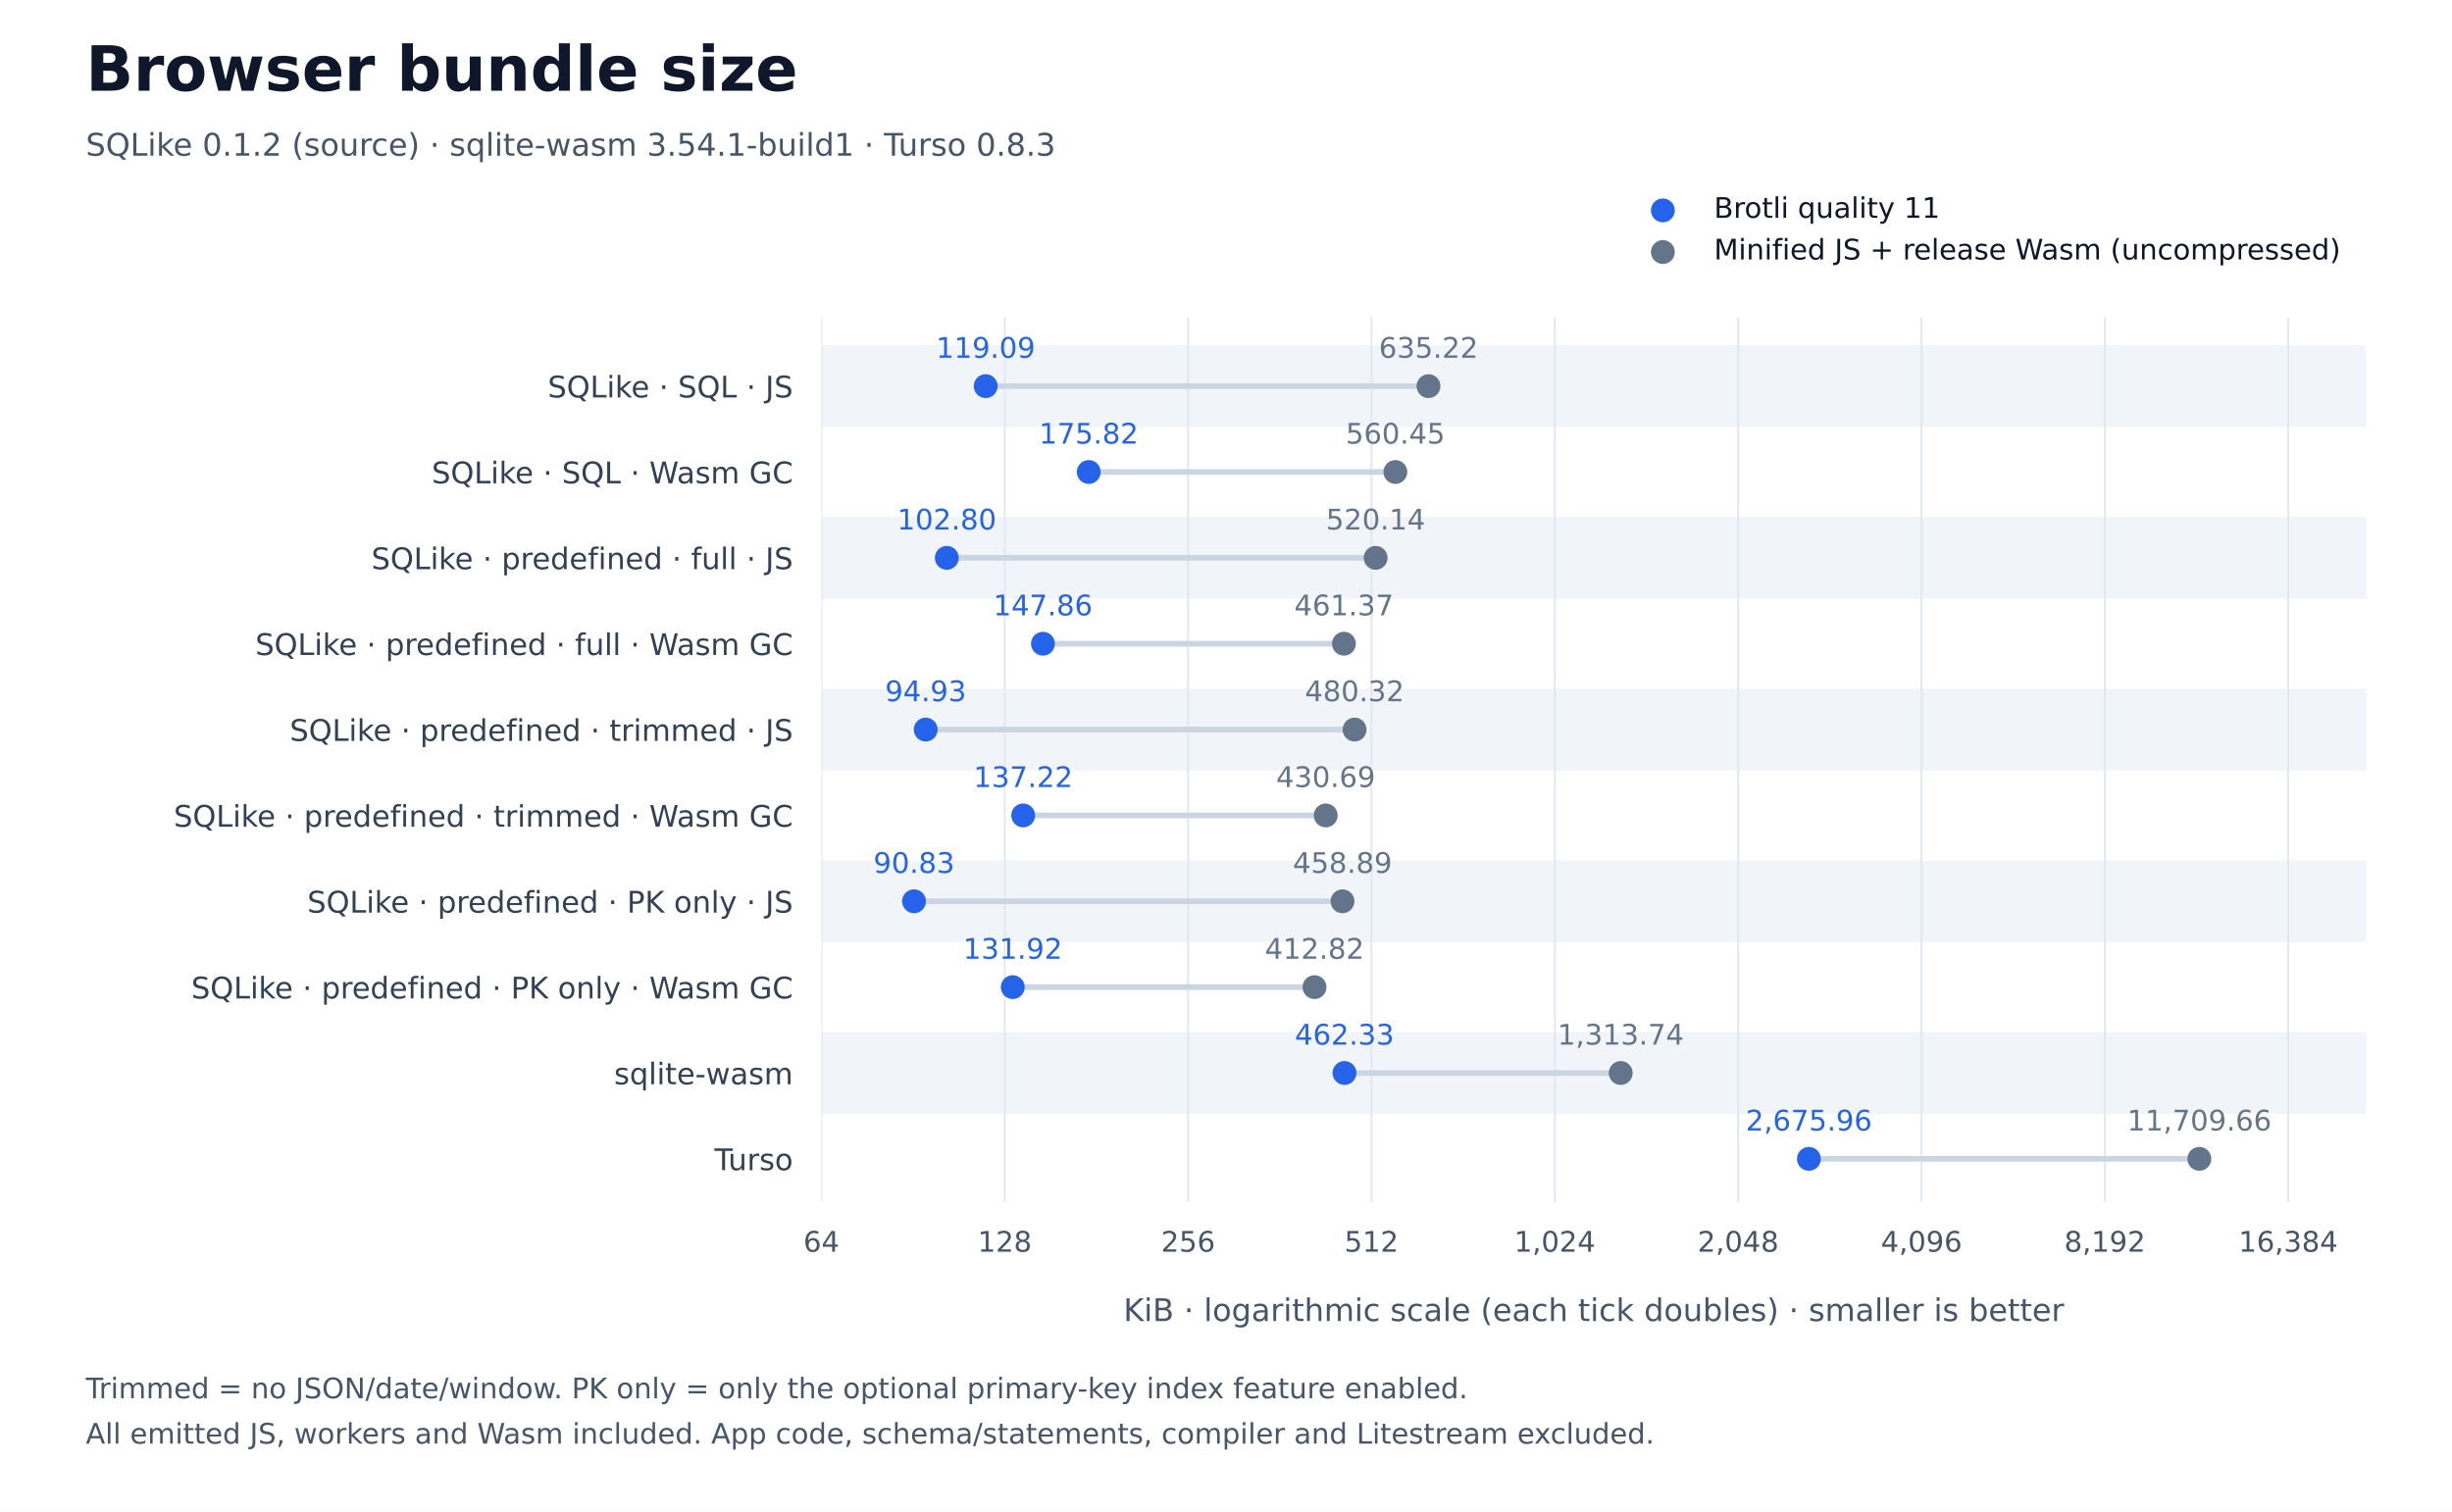
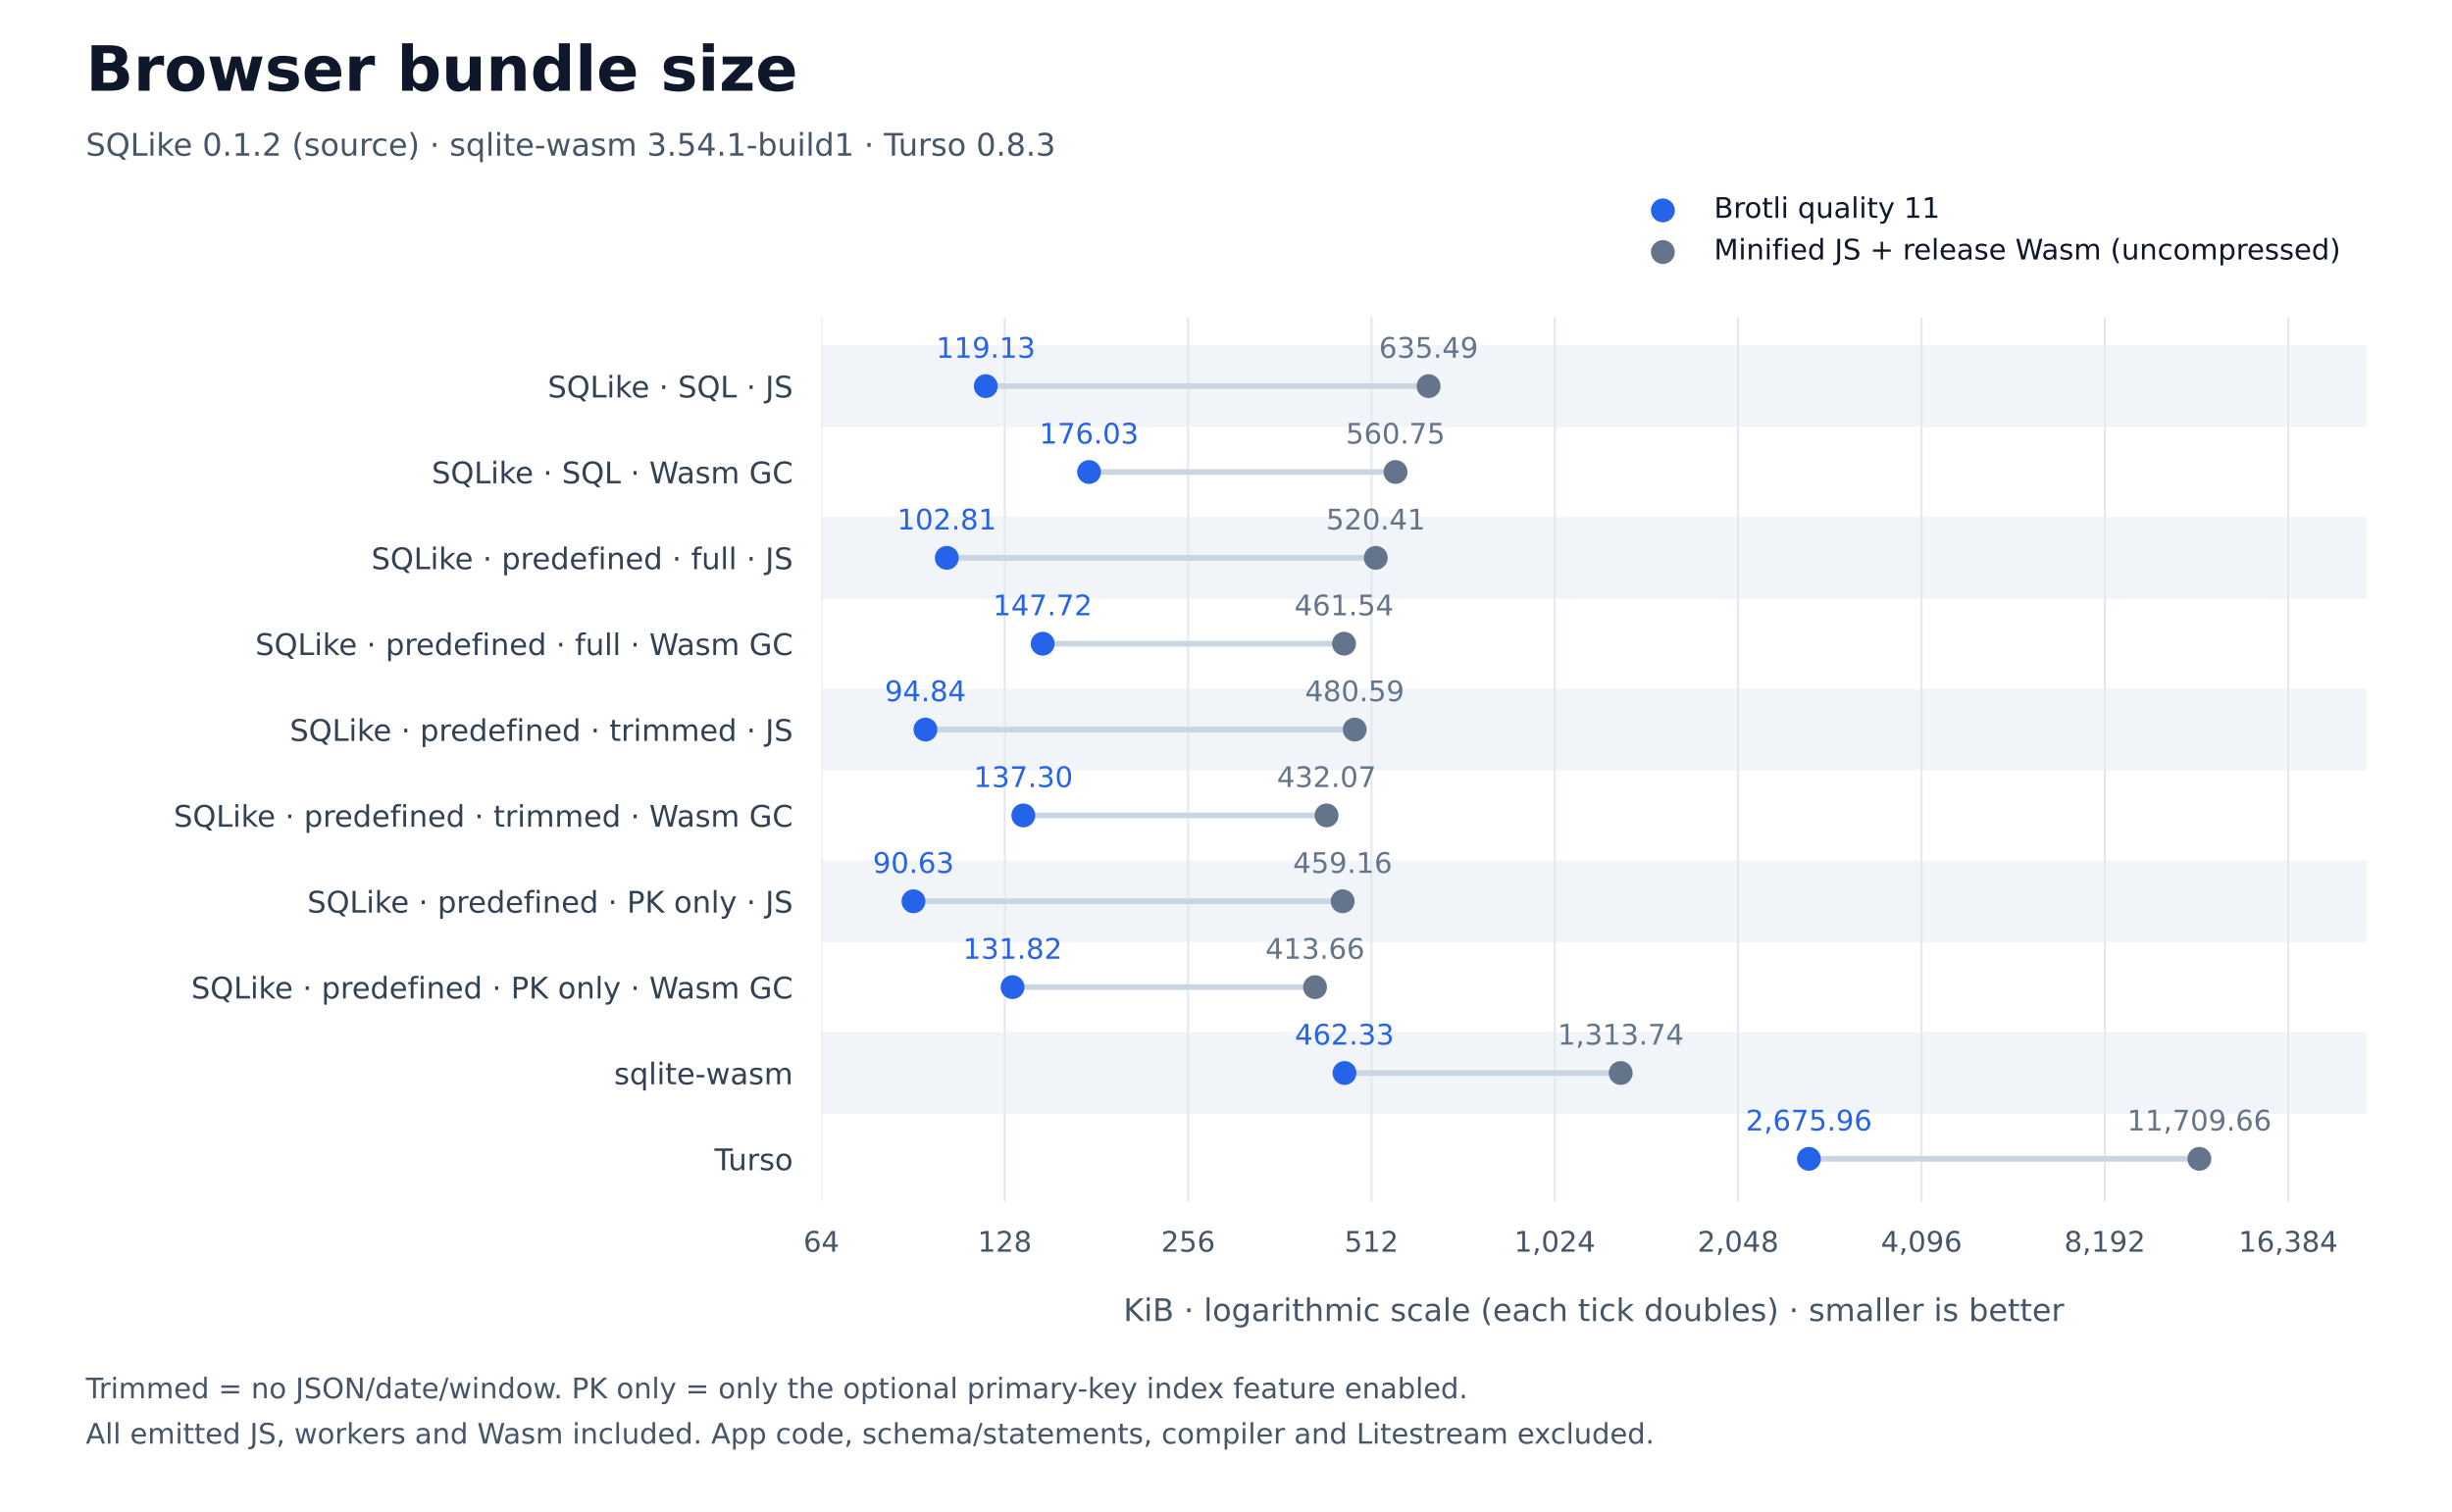
<svg xmlns="http://www.w3.org/2000/svg" xmlns:xlink="http://www.w3.org/1999/xlink" width="864pt" height="532.8pt" viewBox="0 0 864 532.8" version="1.1">
  <defs>
    <style type="text/css">*{stroke-linejoin: round; stroke-linecap: butt}</style>
  </defs>
  <g id="figure_1">
    <g id="patch_1">
      <path d="M 0 532.8  L 864 532.8  L 864 0  L 0 0  z " style="fill: #ffffff" />
    </g>
    <g id="axes_1">
      <g id="patch_2">
        <path d="M 289.44 423.576  L 833.76 423.576  L 833.76 111.888  L 289.44 111.888  z " style="fill: #ffffff" />
      </g>
      <g id="patch_3">
        <path d="M 289.44 122.177  L 833.76 122.177  L 833.76 150.017  L 289.44 150.017  z " clip-path="url(#p8013f27bdf)" style="fill: #f1f5f9; stroke: #f1f5f9; stroke-linejoin: miter" />
      </g>
      <g id="patch_4">
        <path d="M 289.44 182.699  L 833.76 182.699  L 833.76 210.539  L 289.44 210.539  z " clip-path="url(#p8013f27bdf)" style="fill: #f1f5f9; stroke: #f1f5f9; stroke-linejoin: miter" />
      </g>
      <g id="patch_5">
        <path d="M 289.44 243.221  L 833.76 243.221  L 833.76 271.061  L 289.44 271.061  z " clip-path="url(#p8013f27bdf)" style="fill: #f1f5f9; stroke: #f1f5f9; stroke-linejoin: miter" />
      </g>
      <g id="patch_6">
        <path d="M 289.44 303.743  L 833.76 303.743  L 833.76 331.583  L 289.44 331.583  z " clip-path="url(#p8013f27bdf)" style="fill: #f1f5f9; stroke: #f1f5f9; stroke-linejoin: miter" />
      </g>
      <g id="patch_7">
        <path d="M 289.44 364.264  L 833.76 364.264  L 833.76 392.105  L 289.44 392.105  z " clip-path="url(#p8013f27bdf)" style="fill: #f1f5f9; stroke: #f1f5f9; stroke-linejoin: miter" />
      </g>
      <g id="matplotlib.axis_1">
        <g id="xtick_1">
          <g id="line2d_1">
            <path d="M 289.44 423.576  L 289.44 111.888  " clip-path="url(#p8013f27bdf)" style="fill: none; stroke: #e2e8f0; stroke-width: 0.7; stroke-linecap: square" />
          </g>
          <g id="line2d_2" />
          <g id="text_1">
            <text style="font-size: 10px; font-family: 'DejaVu Sans'; text-anchor: middle; fill: #475569" x="289.44" y="441.174" transform="rotate(-0 289.44 441.1744)">64</text>
          </g>
        </g>
        <g id="xtick_2">
          <g id="line2d_3">
            <path d="M 354.046 423.576  L 354.046 111.888  " clip-path="url(#p8013f27bdf)" style="fill: none; stroke: #e2e8f0; stroke-width: 0.7; stroke-linecap: square" />
          </g>
          <g id="line2d_4" />
          <g id="text_2">
            <text style="font-size: 10px; font-family: 'DejaVu Sans'; text-anchor: middle; fill: #475569" x="354.046" y="441.174" transform="rotate(-0 354.0461 441.1744)">128</text>
          </g>
        </g>
        <g id="xtick_3">
          <g id="line2d_5">
            <path d="M 418.652 423.576  L 418.652 111.888  " clip-path="url(#p8013f27bdf)" style="fill: none; stroke: #e2e8f0; stroke-width: 0.7; stroke-linecap: square" />
          </g>
          <g id="line2d_6" />
          <g id="text_3">
            <text style="font-size: 10px; font-family: 'DejaVu Sans'; text-anchor: middle; fill: #475569" x="418.652" y="441.174" transform="rotate(-0 418.6521 441.1744)">256</text>
          </g>
        </g>
        <g id="xtick_4">
          <g id="line2d_7">
            <path d="M 483.258 423.576  L 483.258 111.888  " clip-path="url(#p8013f27bdf)" style="fill: none; stroke: #e2e8f0; stroke-width: 0.7; stroke-linecap: square" />
          </g>
          <g id="line2d_8" />
          <g id="text_4">
            <text style="font-size: 10px; font-family: 'DejaVu Sans'; text-anchor: middle; fill: #475569" x="483.258" y="441.174" transform="rotate(-0 483.2582 441.1744)">512</text>
          </g>
        </g>
        <g id="xtick_5">
          <g id="line2d_9">
            <path d="M 547.864 423.576  L 547.864 111.888  " clip-path="url(#p8013f27bdf)" style="fill: none; stroke: #e2e8f0; stroke-width: 0.7; stroke-linecap: square" />
          </g>
          <g id="line2d_10" />
          <g id="text_5">
            <text style="font-size: 10px; font-family: 'DejaVu Sans'; text-anchor: middle; fill: #475569" x="547.864" y="441.174" transform="rotate(-0 547.8642 441.1744)">1,024</text>
          </g>
        </g>
        <g id="xtick_6">
          <g id="line2d_11">
            <path d="M 612.47 423.576  L 612.47 111.888  " clip-path="url(#p8013f27bdf)" style="fill: none; stroke: #e2e8f0; stroke-width: 0.7; stroke-linecap: square" />
          </g>
          <g id="line2d_12" />
          <g id="text_6">
            <text style="font-size: 10px; font-family: 'DejaVu Sans'; text-anchor: middle; fill: #475569" x="612.47" y="441.174" transform="rotate(-0 612.4703 441.1744)">2,048</text>
          </g>
        </g>
        <g id="xtick_7">
          <g id="line2d_13">
            <path d="M 677.076 423.576  L 677.076 111.888  " clip-path="url(#p8013f27bdf)" style="fill: none; stroke: #e2e8f0; stroke-width: 0.7; stroke-linecap: square" />
          </g>
          <g id="line2d_14" />
          <g id="text_7">
            <text style="font-size: 10px; font-family: 'DejaVu Sans'; text-anchor: middle; fill: #475569" x="677.076" y="441.174" transform="rotate(-0 677.0764 441.1744)">4,096</text>
          </g>
        </g>
        <g id="xtick_8">
          <g id="line2d_15">
            <path d="M 741.682 423.576  L 741.682 111.888  " clip-path="url(#p8013f27bdf)" style="fill: none; stroke: #e2e8f0; stroke-width: 0.7; stroke-linecap: square" />
          </g>
          <g id="line2d_16" />
          <g id="text_8">
            <text style="font-size: 10px; font-family: 'DejaVu Sans'; text-anchor: middle; fill: #475569" x="741.682" y="441.174" transform="rotate(-0 741.6824 441.1744)">8,192</text>
          </g>
        </g>
        <g id="xtick_9">
          <g id="line2d_17">
            <path d="M 806.288 423.576  L 806.288 111.888  " clip-path="url(#p8013f27bdf)" style="fill: none; stroke: #e2e8f0; stroke-width: 0.7; stroke-linecap: square" />
          </g>
          <g id="line2d_18" />
          <g id="text_9">
            <text style="font-size: 10px; font-family: 'DejaVu Sans'; text-anchor: middle; fill: #475569" x="806.288" y="441.174" transform="rotate(-0 806.2885 441.1744)">16,384</text>
          </g>
        </g>
        <g id="text_10">
          <text style="font-size: 11px; font-family: 'DejaVu Sans'; text-anchor: middle; fill: #475569" x="561.6" y="465.612" transform="rotate(-0 561.6 465.6124)">KiB · logarithmic scale (each tick doubles) · smaller is better</text>
        </g>
      </g>
      <g id="matplotlib.axis_2">
        <g id="ytick_1">
          <g id="line2d_19" />
          <g id="text_11">
            <text style="font-size: 10.5px; font-family: 'DejaVu Sans'; text-anchor: end; fill: #334155" x="279.44" y="140.086" transform="rotate(-0 279.44 140.086)">SQLike · SQL · JS</text>
          </g>
        </g>
        <g id="ytick_2">
          <g id="line2d_20" />
          <g id="text_12">
            <text style="font-size: 10.5px; font-family: 'DejaVu Sans'; text-anchor: end; fill: #334155" x="279.44" y="170.347" transform="rotate(-0 279.44 170.3469)">SQLike · SQL · Wasm GC</text>
          </g>
        </g>
        <g id="ytick_3">
          <g id="line2d_21" />
          <g id="text_13">
            <text style="font-size: 10.5px; font-family: 'DejaVu Sans'; text-anchor: end; fill: #334155" x="279.44" y="200.608" transform="rotate(-0 279.44 200.6079)">SQLike · predefined · full · JS</text>
          </g>
        </g>
        <g id="ytick_4">
          <g id="line2d_22" />
          <g id="text_14">
            <text style="font-size: 10.5px; font-family: 'DejaVu Sans'; text-anchor: end; fill: #334155" x="279.44" y="230.869" transform="rotate(-0 279.44 230.8689)">SQLike · predefined · full · Wasm GC</text>
          </g>
        </g>
        <g id="ytick_5">
          <g id="line2d_23" />
          <g id="text_15">
            <text style="font-size: 10.5px; font-family: 'DejaVu Sans'; text-anchor: end; fill: #334155" x="279.44" y="261.13" transform="rotate(-0 279.44 261.1298)">SQLike · predefined · trimmed · JS</text>
          </g>
        </g>
        <g id="ytick_6">
          <g id="line2d_24" />
          <g id="text_16">
            <text style="font-size: 10.5px; font-family: 'DejaVu Sans'; text-anchor: end; fill: #334155" x="279.44" y="291.391" transform="rotate(-0 279.44 291.3908)">SQLike · predefined · trimmed · Wasm GC</text>
          </g>
        </g>
        <g id="ytick_7">
          <g id="line2d_25" />
          <g id="text_17">
            <text style="font-size: 10.5px; font-family: 'DejaVu Sans'; text-anchor: end; fill: #334155" x="279.44" y="321.652" transform="rotate(-0 279.44 321.6518)">SQLike · predefined · PK only · JS</text>
          </g>
        </g>
        <g id="ytick_8">
          <g id="line2d_26" />
          <g id="text_18">
            <text style="font-size: 10.5px; font-family: 'DejaVu Sans'; text-anchor: end; fill: #334155" x="279.44" y="351.913" transform="rotate(-0 279.44 351.9128)">SQLike · predefined · PK only · Wasm GC</text>
          </g>
        </g>
        <g id="ytick_9">
          <g id="line2d_27" />
          <g id="text_19">
            <text style="font-size: 10.5px; font-family: 'DejaVu Sans'; text-anchor: end; fill: #334155" x="279.44" y="382.174" transform="rotate(-0 279.44 382.1737)">sqlite-wasm</text>
          </g>
        </g>
        <g id="ytick_10">
          <g id="line2d_28" />
          <g id="text_20">
            <text style="font-size: 10.5px; font-family: 'DejaVu Sans'; text-anchor: end; fill: #334155" x="279.44" y="412.435" transform="rotate(-0 279.44 412.4347)">Turso</text>
          </g>
        </g>
      </g>
      <g id="line2d_29">
-         <path d="M 347.319 136.097  L 503.357 136.097  " clip-path="url(#p8013f27bdf)" style="fill: none; stroke: #cbd5e1; stroke-width: 2; stroke-linecap: square" />
+         <path d="M 347.352 136.097  L 503.397 136.097  " clip-path="url(#p8013f27bdf)" style="fill: none; stroke: #cbd5e1; stroke-width: 2; stroke-linecap: square" />
      </g>
      <g id="line2d_30">
-         <path d="M 383.634 166.358  L 491.685 166.358  " clip-path="url(#p8013f27bdf)" style="fill: none; stroke: #cbd5e1; stroke-width: 2; stroke-linecap: square" />
+         <path d="M 383.743 166.358  L 491.735 166.358  " clip-path="url(#p8013f27bdf)" style="fill: none; stroke: #cbd5e1; stroke-width: 2; stroke-linecap: square" />
      </g>
      <g id="line2d_31">
-         <path d="M 333.615 196.619  L 484.728 196.619  " clip-path="url(#p8013f27bdf)" style="fill: none; stroke: #cbd5e1; stroke-width: 2; stroke-linecap: square" />
+         <path d="M 333.618 196.619  L 484.776 196.619  " clip-path="url(#p8013f27bdf)" style="fill: none; stroke: #cbd5e1; stroke-width: 2; stroke-linecap: square" />
      </g>
      <g id="line2d_32">
-         <path d="M 367.491 226.88  L 473.552 226.88  " clip-path="url(#p8013f27bdf)" style="fill: none; stroke: #cbd5e1; stroke-width: 2; stroke-linecap: square" />
+         <path d="M 367.399 226.88  L 473.587 226.88  " clip-path="url(#p8013f27bdf)" style="fill: none; stroke: #cbd5e1; stroke-width: 2; stroke-linecap: square" />
      </g>
      <g id="line2d_33">
-         <path d="M 326.184 257.141  L 477.305 257.141  " clip-path="url(#p8013f27bdf)" style="fill: none; stroke: #cbd5e1; stroke-width: 2; stroke-linecap: square" />
+         <path d="M 326.096 257.141  L 477.357 257.141  " clip-path="url(#p8013f27bdf)" style="fill: none; stroke: #cbd5e1; stroke-width: 2; stroke-linecap: square" />
      </g>
      <g id="line2d_34">
-         <path d="M 360.531 287.402  L 467.139 287.402  " clip-path="url(#p8013f27bdf)" style="fill: none; stroke: #cbd5e1; stroke-width: 2; stroke-linecap: square" />
+         <path d="M 360.583 287.402  L 467.438 287.402  " clip-path="url(#p8013f27bdf)" style="fill: none; stroke: #cbd5e1; stroke-width: 2; stroke-linecap: square" />
      </g>
      <g id="line2d_35">
-         <path d="M 322.075 317.663  L 473.051 317.663  " clip-path="url(#p8013f27bdf)" style="fill: none; stroke: #cbd5e1; stroke-width: 2; stroke-linecap: square" />
+         <path d="M 321.872 317.663  L 473.106 317.663  " clip-path="url(#p8013f27bdf)" style="fill: none; stroke: #cbd5e1; stroke-width: 2; stroke-linecap: square" />
      </g>
      <g id="line2d_36">
-         <path d="M 356.858 347.924  L 463.189 347.924  " clip-path="url(#p8013f27bdf)" style="fill: none; stroke: #cbd5e1; stroke-width: 2; stroke-linecap: square" />
+         <path d="M 356.784 347.924  L 463.379 347.924  " clip-path="url(#p8013f27bdf)" style="fill: none; stroke: #cbd5e1; stroke-width: 2; stroke-linecap: square" />
      </g>
      <g id="line2d_37">
        <path d="M 473.748 378.185  L 571.088 378.185  " clip-path="url(#p8013f27bdf)" style="fill: none; stroke: #cbd5e1; stroke-width: 2; stroke-linecap: square" />
      </g>
      <g id="line2d_38">
        <path d="M 637.398 408.446  L 774.981 408.446  " clip-path="url(#p8013f27bdf)" style="fill: none; stroke: #cbd5e1; stroke-width: 2; stroke-linecap: square" />
      </g>
      <g id="PathCollection_1" />
      <g id="PathCollection_2" />
      <g id="PathCollection_3">
        <defs>
          <path id="mc7256d1eed" d="M 0 3.708  C 0.983 3.708 1.927 3.317 2.622 2.622  C 3.317 1.927 3.708 0.983 3.708 0  C 3.708 -0.983 3.317 -1.927 2.622 -2.622  C 1.927 -3.317 0.983 -3.708 0 -3.708  C -0.983 -3.708 -1.927 -3.317 -2.622 -2.622  C -3.317 -1.927 -3.708 -0.983 -3.708 0  C -3.708 0.983 -3.317 1.927 -2.622 2.622  C -1.927 3.317 -0.983 3.708 0 3.708  z " style="stroke: #2563eb" />
        </defs>
        <g clip-path="url(#p8013f27bdf)">
-           <use xlink:href="#mc7256d1eed" x="347.319" y="136.097" style="fill: #2563eb; stroke: #2563eb" />
+           <use xlink:href="#mc7256d1eed" x="347.352" y="136.097" style="fill: #2563eb; stroke: #2563eb" />
        </g>
      </g>
      <g id="text_21">
-         <text style="font-size: 10px; font-family: 'DejaVu Sans'; text-anchor: middle; fill: #2563eb" x="347.319" y="126.097" transform="rotate(-0 347.3187 126.0968)">119.09</text>
+         <text style="font-size: 10px; font-family: 'DejaVu Sans'; text-anchor: middle; fill: #2563eb" x="347.352" y="126.097" transform="rotate(-0 347.3516 126.0968)">119.13</text>
      </g>
      <g id="PathCollection_4">
        <defs>
          <path id="mf591893692" d="M 0 3.708  C 0.983 3.708 1.927 3.317 2.622 2.622  C 3.317 1.927 3.708 0.983 3.708 0  C 3.708 -0.983 3.317 -1.927 2.622 -2.622  C 1.927 -3.317 0.983 -3.708 0 -3.708  C -0.983 -3.708 -1.927 -3.317 -2.622 -2.622  C -3.317 -1.927 -3.708 -0.983 -3.708 0  C -3.708 0.983 -3.317 1.927 -2.622 2.622  C -1.927 3.317 -0.983 3.708 0 3.708  z " style="stroke: #64748b" />
        </defs>
        <g clip-path="url(#p8013f27bdf)">
-           <use xlink:href="#mf591893692" x="503.357" y="136.097" style="fill: #64748b; stroke: #64748b" />
+           <use xlink:href="#mf591893692" x="503.397" y="136.097" style="fill: #64748b; stroke: #64748b" />
        </g>
      </g>
      <g id="text_22">
-         <text style="font-size: 10px; font-family: 'DejaVu Sans'; text-anchor: middle; fill: #64748b" x="503.357" y="126.097" transform="rotate(-0 503.3573 126.0968)">635.22</text>
+         <text style="font-size: 10px; font-family: 'DejaVu Sans'; text-anchor: middle; fill: #64748b" x="503.397" y="126.097" transform="rotate(-0 503.397 126.0968)">635.49</text>
      </g>
      <g id="PathCollection_5">
        <g clip-path="url(#p8013f27bdf)">
-           <use xlink:href="#mc7256d1eed" x="383.634" y="166.358" style="fill: #2563eb; stroke: #2563eb" />
+           <use xlink:href="#mc7256d1eed" x="383.743" y="166.358" style="fill: #2563eb; stroke: #2563eb" />
        </g>
      </g>
      <g id="text_23">
-         <text style="font-size: 10px; font-family: 'DejaVu Sans'; text-anchor: middle; fill: #2563eb" x="383.634" y="156.358" transform="rotate(-0 383.634 156.3577)">175.82</text>
+         <text style="font-size: 10px; font-family: 'DejaVu Sans'; text-anchor: middle; fill: #2563eb" x="383.743" y="156.358" transform="rotate(-0 383.7426 156.3577)">176.03</text>
      </g>
      <g id="PathCollection_6">
        <g clip-path="url(#p8013f27bdf)">
-           <use xlink:href="#mf591893692" x="491.685" y="166.358" style="fill: #64748b; stroke: #64748b" />
+           <use xlink:href="#mf591893692" x="491.735" y="166.358" style="fill: #64748b; stroke: #64748b" />
        </g>
      </g>
      <g id="text_24">
-         <text style="font-size: 10px; font-family: 'DejaVu Sans'; text-anchor: middle; fill: #64748b" x="491.685" y="156.358" transform="rotate(-0 491.6852 156.3577)">560.45</text>
+         <text style="font-size: 10px; font-family: 'DejaVu Sans'; text-anchor: middle; fill: #64748b" x="491.735" y="156.358" transform="rotate(-0 491.7349 156.3577)">560.75</text>
      </g>
      <g id="PathCollection_7">
        <g clip-path="url(#p8013f27bdf)">
-           <use xlink:href="#mc7256d1eed" x="333.615" y="196.619" style="fill: #2563eb; stroke: #2563eb" />
+           <use xlink:href="#mc7256d1eed" x="333.618" y="196.619" style="fill: #2563eb; stroke: #2563eb" />
        </g>
      </g>
      <g id="text_25">
-         <text style="font-size: 10px; font-family: 'DejaVu Sans'; text-anchor: middle; fill: #2563eb" x="333.615" y="186.619" transform="rotate(-0 333.6152 186.6187)">102.80</text>
+         <text style="font-size: 10px; font-family: 'DejaVu Sans'; text-anchor: middle; fill: #2563eb" x="333.618" y="186.619" transform="rotate(-0 333.6178 186.6187)">102.81</text>
      </g>
      <g id="PathCollection_8">
        <g clip-path="url(#p8013f27bdf)">
-           <use xlink:href="#mf591893692" x="484.728" y="196.619" style="fill: #64748b; stroke: #64748b" />
+           <use xlink:href="#mf591893692" x="484.776" y="196.619" style="fill: #64748b; stroke: #64748b" />
        </g>
      </g>
      <g id="text_26">
-         <text style="font-size: 10px; font-family: 'DejaVu Sans'; text-anchor: middle; fill: #64748b" x="484.728" y="186.619" transform="rotate(-0 484.728 186.6187)">520.14</text>
+         <text style="font-size: 10px; font-family: 'DejaVu Sans'; text-anchor: middle; fill: #64748b" x="484.776" y="186.619" transform="rotate(-0 484.7764 186.6187)">520.41</text>
      </g>
      <g id="PathCollection_9">
        <g clip-path="url(#p8013f27bdf)">
-           <use xlink:href="#mc7256d1eed" x="367.491" y="226.88" style="fill: #2563eb; stroke: #2563eb" />
+           <use xlink:href="#mc7256d1eed" x="367.399" y="226.88" style="fill: #2563eb; stroke: #2563eb" />
        </g>
      </g>
      <g id="text_27">
-         <text style="font-size: 10px; font-family: 'DejaVu Sans'; text-anchor: middle; fill: #2563eb" x="367.491" y="216.88" transform="rotate(-0 367.4906 216.8797)">147.86</text>
+         <text style="font-size: 10px; font-family: 'DejaVu Sans'; text-anchor: middle; fill: #2563eb" x="367.399" y="216.88" transform="rotate(-0 367.3995 216.8797)">147.72</text>
      </g>
      <g id="PathCollection_10">
        <g clip-path="url(#p8013f27bdf)">
-           <use xlink:href="#mf591893692" x="473.552" y="226.88" style="fill: #64748b; stroke: #64748b" />
+           <use xlink:href="#mf591893692" x="473.587" y="226.88" style="fill: #64748b; stroke: #64748b" />
        </g>
      </g>
      <g id="text_28">
-         <text style="font-size: 10px; font-family: 'DejaVu Sans'; text-anchor: middle; fill: #64748b" x="473.552" y="216.88" transform="rotate(-0 473.5521 216.8797)">461.37</text>
+         <text style="font-size: 10px; font-family: 'DejaVu Sans'; text-anchor: middle; fill: #64748b" x="473.587" y="216.88" transform="rotate(-0 473.5872 216.8797)">461.54</text>
      </g>
      <g id="PathCollection_11">
        <g clip-path="url(#p8013f27bdf)">
-           <use xlink:href="#mc7256d1eed" x="326.184" y="257.141" style="fill: #2563eb; stroke: #2563eb" />
+           <use xlink:href="#mc7256d1eed" x="326.096" y="257.141" style="fill: #2563eb; stroke: #2563eb" />
        </g>
      </g>
      <g id="text_29">
-         <text style="font-size: 10px; font-family: 'DejaVu Sans'; text-anchor: middle; fill: #2563eb" x="326.184" y="247.141" transform="rotate(-0 326.1842 247.1407)">94.93</text>
+         <text style="font-size: 10px; font-family: 'DejaVu Sans'; text-anchor: middle; fill: #2563eb" x="326.096" y="247.141" transform="rotate(-0 326.096 247.1407)">94.84</text>
      </g>
      <g id="PathCollection_12">
        <g clip-path="url(#p8013f27bdf)">
-           <use xlink:href="#mf591893692" x="477.305" y="257.141" style="fill: #64748b; stroke: #64748b" />
+           <use xlink:href="#mf591893692" x="477.357" y="257.141" style="fill: #64748b; stroke: #64748b" />
        </g>
      </g>
      <g id="text_30">
-         <text style="font-size: 10px; font-family: 'DejaVu Sans'; text-anchor: middle; fill: #64748b" x="477.305" y="247.141" transform="rotate(-0 477.3049 247.1407)">480.32</text>
+         <text style="font-size: 10px; font-family: 'DejaVu Sans'; text-anchor: middle; fill: #64748b" x="477.357" y="247.141" transform="rotate(-0 477.3574 247.1407)">480.59</text>
      </g>
      <g id="PathCollection_13">
        <g clip-path="url(#p8013f27bdf)">
-           <use xlink:href="#mc7256d1eed" x="360.531" y="287.402" style="fill: #2563eb; stroke: #2563eb" />
+           <use xlink:href="#mc7256d1eed" x="360.583" y="287.402" style="fill: #2563eb; stroke: #2563eb" />
        </g>
      </g>
      <g id="text_31">
-         <text style="font-size: 10px; font-family: 'DejaVu Sans'; text-anchor: middle; fill: #2563eb" x="360.531" y="277.402" transform="rotate(-0 360.5309 277.4016)">137.22</text>
+         <text style="font-size: 10px; font-family: 'DejaVu Sans'; text-anchor: middle; fill: #2563eb" x="360.583" y="277.402" transform="rotate(-0 360.5826 277.4016)">137.30</text>
      </g>
      <g id="PathCollection_14">
        <g clip-path="url(#p8013f27bdf)">
-           <use xlink:href="#mf591893692" x="467.139" y="287.402" style="fill: #64748b; stroke: #64748b" />
+           <use xlink:href="#mf591893692" x="467.438" y="287.402" style="fill: #64748b; stroke: #64748b" />
        </g>
      </g>
      <g id="text_32">
-         <text style="font-size: 10px; font-family: 'DejaVu Sans'; text-anchor: middle; fill: #64748b" x="467.139" y="277.402" transform="rotate(-0 467.139 277.4016)">430.69</text>
+         <text style="font-size: 10px; font-family: 'DejaVu Sans'; text-anchor: middle; fill: #64748b" x="467.438" y="277.402" transform="rotate(-0 467.438 277.4016)">432.07</text>
      </g>
      <g id="PathCollection_15">
        <g clip-path="url(#p8013f27bdf)">
-           <use xlink:href="#mc7256d1eed" x="322.075" y="317.663" style="fill: #2563eb; stroke: #2563eb" />
+           <use xlink:href="#mc7256d1eed" x="321.872" y="317.663" style="fill: #2563eb; stroke: #2563eb" />
        </g>
      </g>
      <g id="text_33">
-         <text style="font-size: 10px; font-family: 'DejaVu Sans'; text-anchor: middle; fill: #2563eb" x="322.075" y="307.663" transform="rotate(-0 322.0754 307.6626)">90.83</text>
+         <text style="font-size: 10px; font-family: 'DejaVu Sans'; text-anchor: middle; fill: #2563eb" x="321.872" y="307.663" transform="rotate(-0 321.8718 307.6626)">90.63</text>
      </g>
      <g id="PathCollection_16">
        <g clip-path="url(#p8013f27bdf)">
-           <use xlink:href="#mf591893692" x="473.051" y="317.663" style="fill: #64748b; stroke: #64748b" />
+           <use xlink:href="#mf591893692" x="473.106" y="317.663" style="fill: #64748b; stroke: #64748b" />
        </g>
      </g>
      <g id="text_34">
-         <text style="font-size: 10px; font-family: 'DejaVu Sans'; text-anchor: middle; fill: #64748b" x="473.051" y="307.663" transform="rotate(-0 473.051 307.6626)">458.89</text>
+         <text style="font-size: 10px; font-family: 'DejaVu Sans'; text-anchor: middle; fill: #64748b" x="473.106" y="307.663" transform="rotate(-0 473.106 307.6626)">459.16</text>
      </g>
      <g id="PathCollection_17">
        <g clip-path="url(#p8013f27bdf)">
-           <use xlink:href="#mc7256d1eed" x="356.858" y="347.924" style="fill: #2563eb; stroke: #2563eb" />
+           <use xlink:href="#mc7256d1eed" x="356.784" y="347.924" style="fill: #2563eb; stroke: #2563eb" />
        </g>
      </g>
      <g id="text_35">
-         <text style="font-size: 10px; font-family: 'DejaVu Sans'; text-anchor: middle; fill: #2563eb" x="356.858" y="337.924" transform="rotate(-0 356.8576 337.9236)">131.92</text>
+         <text style="font-size: 10px; font-family: 'DejaVu Sans'; text-anchor: middle; fill: #2563eb" x="356.784" y="337.924" transform="rotate(-0 356.7838 337.9236)">131.82</text>
      </g>
      <g id="PathCollection_18">
        <g clip-path="url(#p8013f27bdf)">
-           <use xlink:href="#mf591893692" x="463.189" y="347.924" style="fill: #64748b; stroke: #64748b" />
+           <use xlink:href="#mf591893692" x="463.379" y="347.924" style="fill: #64748b; stroke: #64748b" />
        </g>
      </g>
      <g id="text_36">
-         <text style="font-size: 10px; font-family: 'DejaVu Sans'; text-anchor: middle; fill: #64748b" x="463.189" y="337.924" transform="rotate(-0 463.1885 337.9236)">412.82</text>
+         <text style="font-size: 10px; font-family: 'DejaVu Sans'; text-anchor: middle; fill: #64748b" x="463.379" y="337.924" transform="rotate(-0 463.379 337.9236)">413.66</text>
      </g>
      <g id="PathCollection_19">
        <g clip-path="url(#p8013f27bdf)">
          <use xlink:href="#mc7256d1eed" x="473.748" y="378.185" style="fill: #2563eb; stroke: #2563eb" />
        </g>
      </g>
      <g id="text_37">
        <text style="font-size: 10px; font-family: 'DejaVu Sans'; text-anchor: middle; fill: #2563eb" x="473.748" y="368.185" transform="rotate(-0 473.7478 368.1845)">462.33</text>
      </g>
      <g id="PathCollection_20">
        <g clip-path="url(#p8013f27bdf)">
          <use xlink:href="#mf591893692" x="571.088" y="378.185" style="fill: #64748b; stroke: #64748b" />
        </g>
      </g>
      <g id="text_38">
        <text style="font-size: 10px; font-family: 'DejaVu Sans'; text-anchor: middle; fill: #64748b" x="571.088" y="368.185" transform="rotate(-0 571.0876 368.1845)">1,313.74</text>
      </g>
      <g id="PathCollection_21">
        <g clip-path="url(#p8013f27bdf)">
          <use xlink:href="#mc7256d1eed" x="637.398" y="408.446" style="fill: #2563eb; stroke: #2563eb" />
        </g>
      </g>
      <g id="text_39">
        <text style="font-size: 10px; font-family: 'DejaVu Sans'; text-anchor: middle; fill: #2563eb" x="637.398" y="398.446" transform="rotate(-0 637.3978 398.4455)">2,675.96</text>
      </g>
      <g id="PathCollection_22">
        <g clip-path="url(#p8013f27bdf)">
          <use xlink:href="#mf591893692" x="774.981" y="408.446" style="fill: #64748b; stroke: #64748b" />
        </g>
      </g>
      <g id="text_40">
        <text style="font-size: 10px; font-family: 'DejaVu Sans'; text-anchor: middle; fill: #64748b" x="774.981" y="398.446" transform="rotate(-0 774.9811 398.4455)">11,709.66</text>
      </g>
      <g id="legend_1">
        <g id="PathCollection_23">
          <g>
            <use xlink:href="#mc7256d1eed" x="585.937" y="74.155" style="fill: #2563eb; stroke: #2563eb" />
          </g>
        </g>
        <g id="text_41">
          <text style="font-size: 10px; font-family: 'DejaVu Sans'; text-anchor: start; fill: #0f172a" x="603.937" y="76.78" transform="rotate(-0 603.9366 76.77955)">Brotli quality 11</text>
        </g>
        <g id="PathCollection_24">
          <g>
            <use xlink:href="#mf591893692" x="585.937" y="88.833" style="fill: #64748b; stroke: #64748b" />
          </g>
        </g>
        <g id="text_42">
          <text style="font-size: 10px; font-family: 'DejaVu Sans'; text-anchor: start; fill: #0f172a" x="603.937" y="91.458" transform="rotate(-0 603.9366 91.45767)">Minified JS + release Wasm (uncompressed)</text>
        </g>
      </g>
    </g>
    <g id="text_43">
      <text style="font-weight: 700; font-size: 22px; font-family: 'DejaVu Sans'; text-anchor: start; fill: #0f172a" x="30.24" y="31.968" transform="rotate(-0 30.24 31.968)">Browser bundle size</text>
    </g>
    <g id="text_44">
      <text style="font-size: 11px; font-family: 'DejaVu Sans'; text-anchor: start; fill: #475569" x="30.24" y="54.878" transform="rotate(-0 30.24 54.8784)">SQLike 0.1.2 (source) · sqlite-wasm 3.54.1-build1 · Turso 0.8.3</text>
    </g>
    <g id="text_45">
      <text style="font-size: 10px; font-family: 'DejaVu Sans'; text-anchor: start; fill: #475569" x="30.24" y="492.84" transform="rotate(-0 30.24 492.84)">Trimmed = no JSON/date/window. PK only = only the optional primary-key index feature enabled.</text>
    </g>
    <g id="text_46">
      <text style="font-size: 10px; font-family: 'DejaVu Sans'; text-anchor: start; fill: #475569" x="30.24" y="508.824" transform="rotate(-0 30.24 508.824)">All emitted JS, workers and Wasm included. App code, schema/statements, compiler and Litestream excluded.</text>
    </g>
  </g>
  <defs>
    <clipPath id="p8013f27bdf">
      <rect x="289.44" y="111.888" width="544.32" height="311.688" />
    </clipPath>
  </defs>
</svg>
